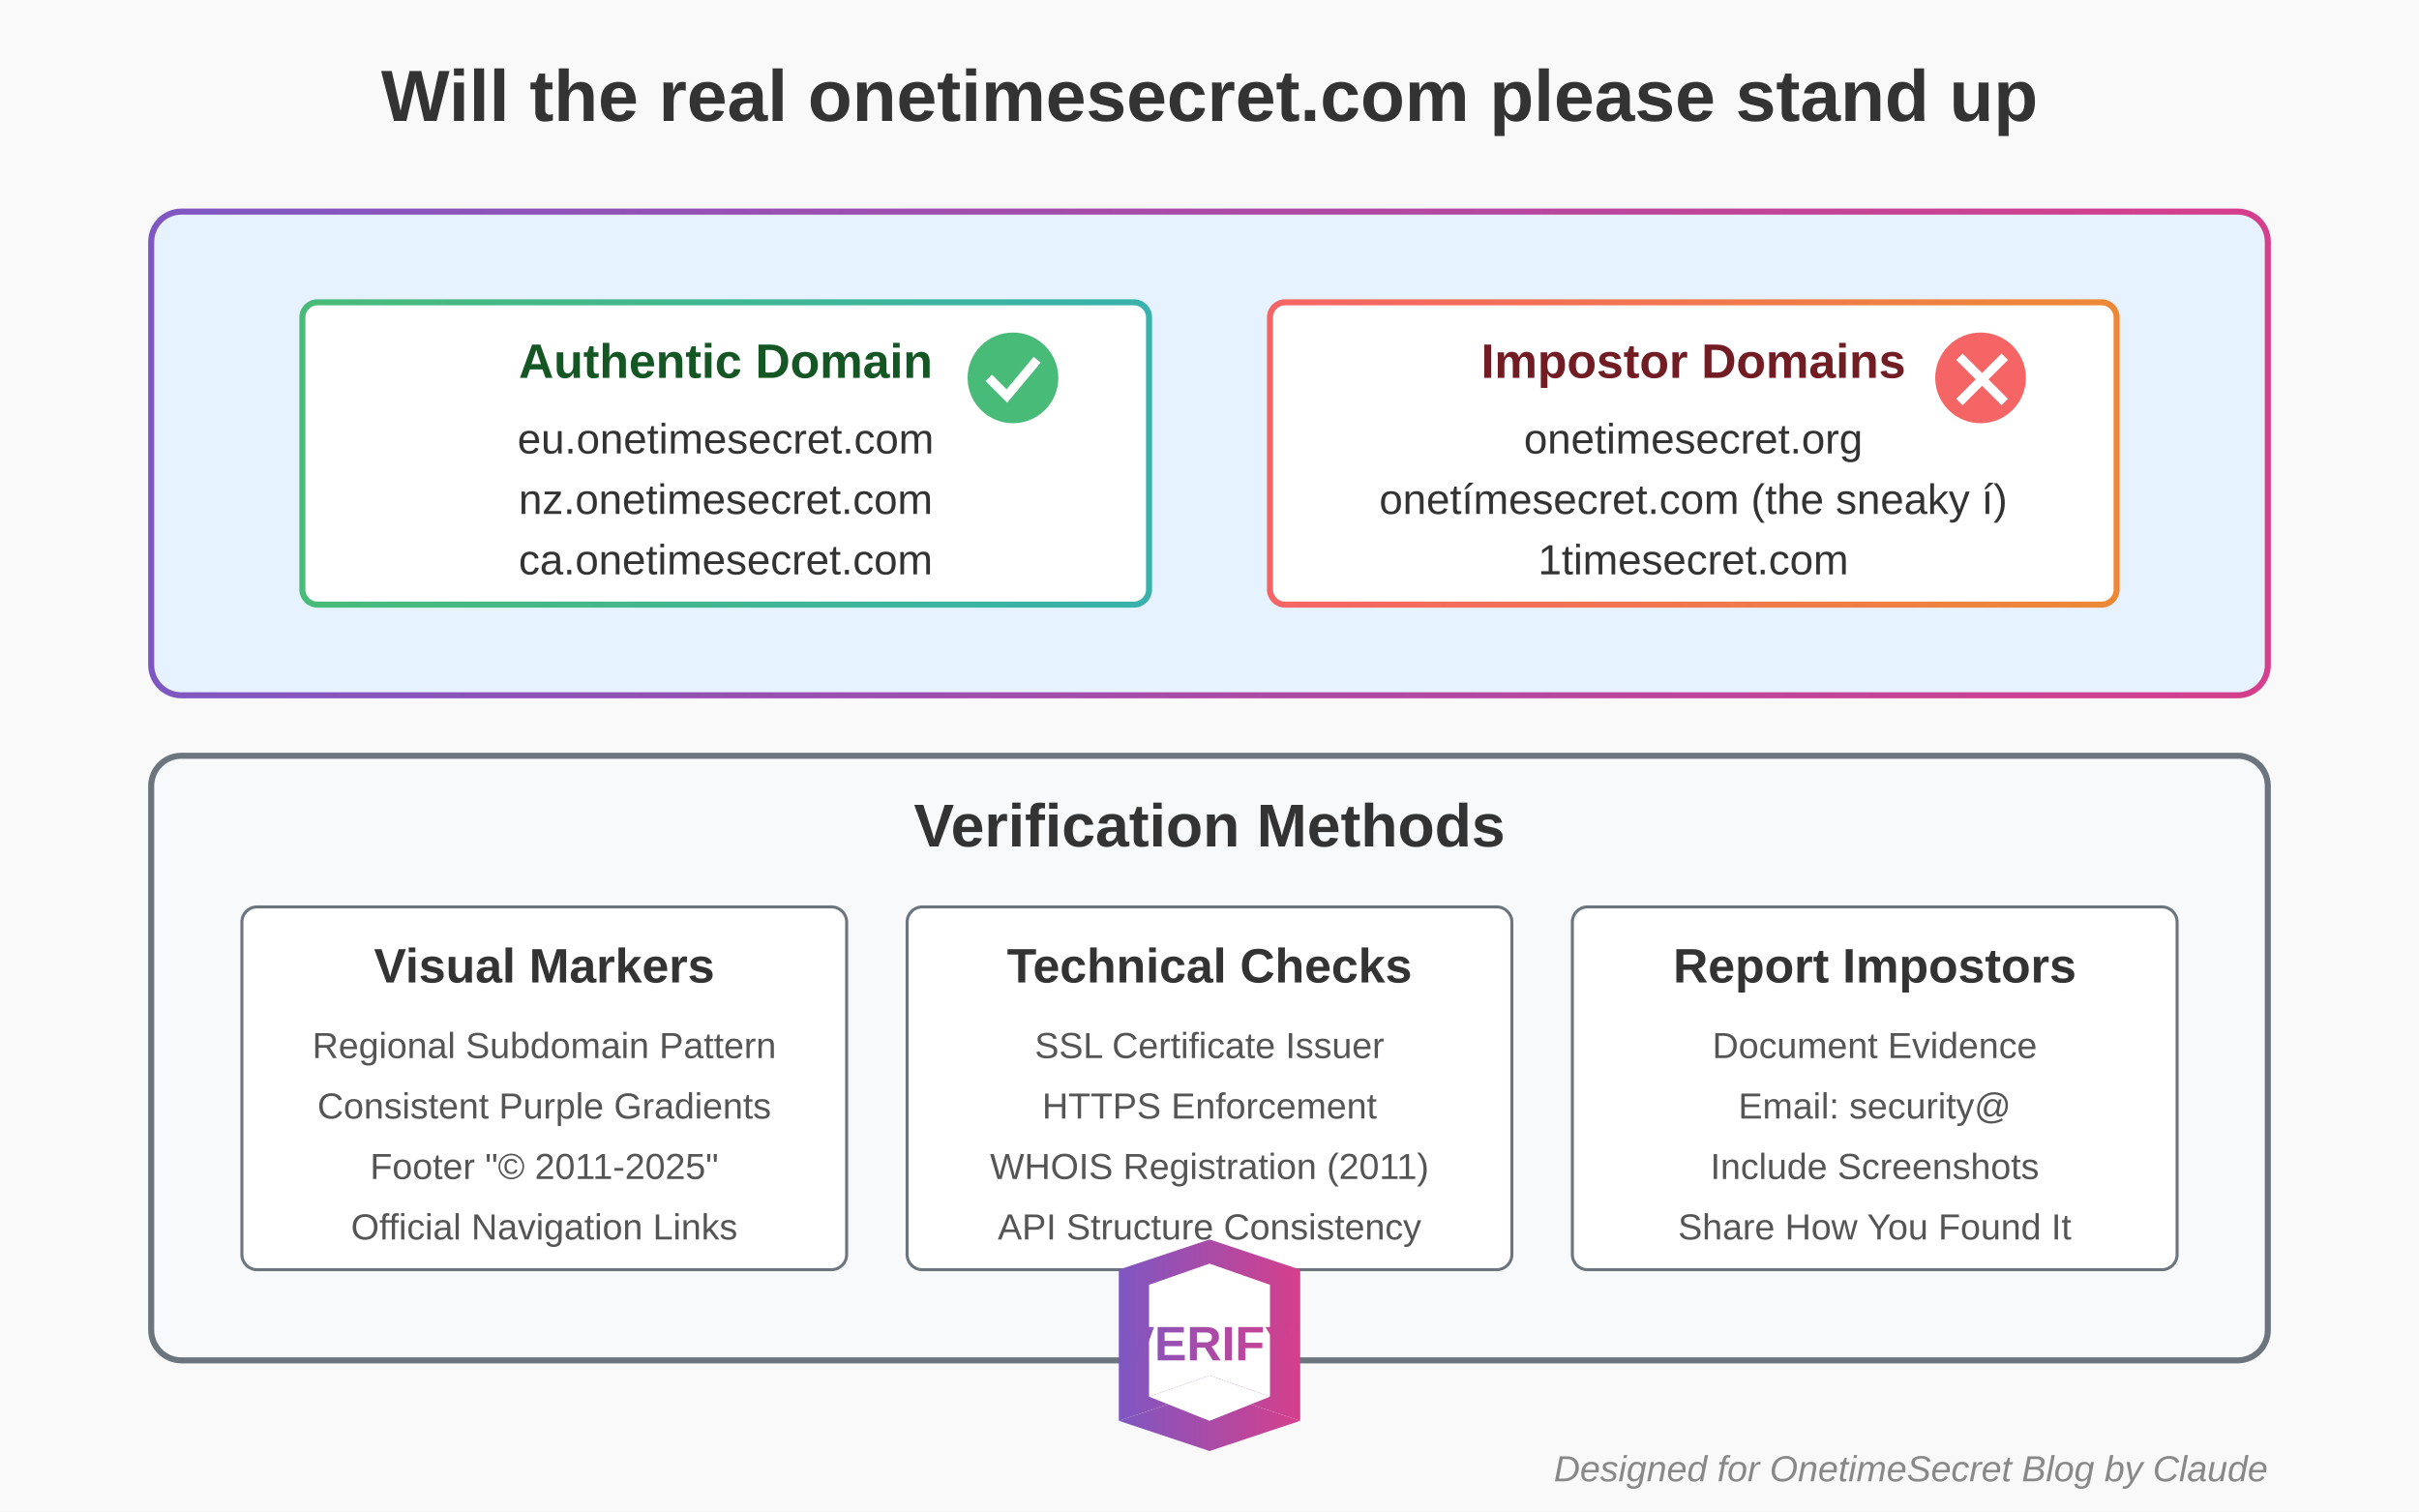
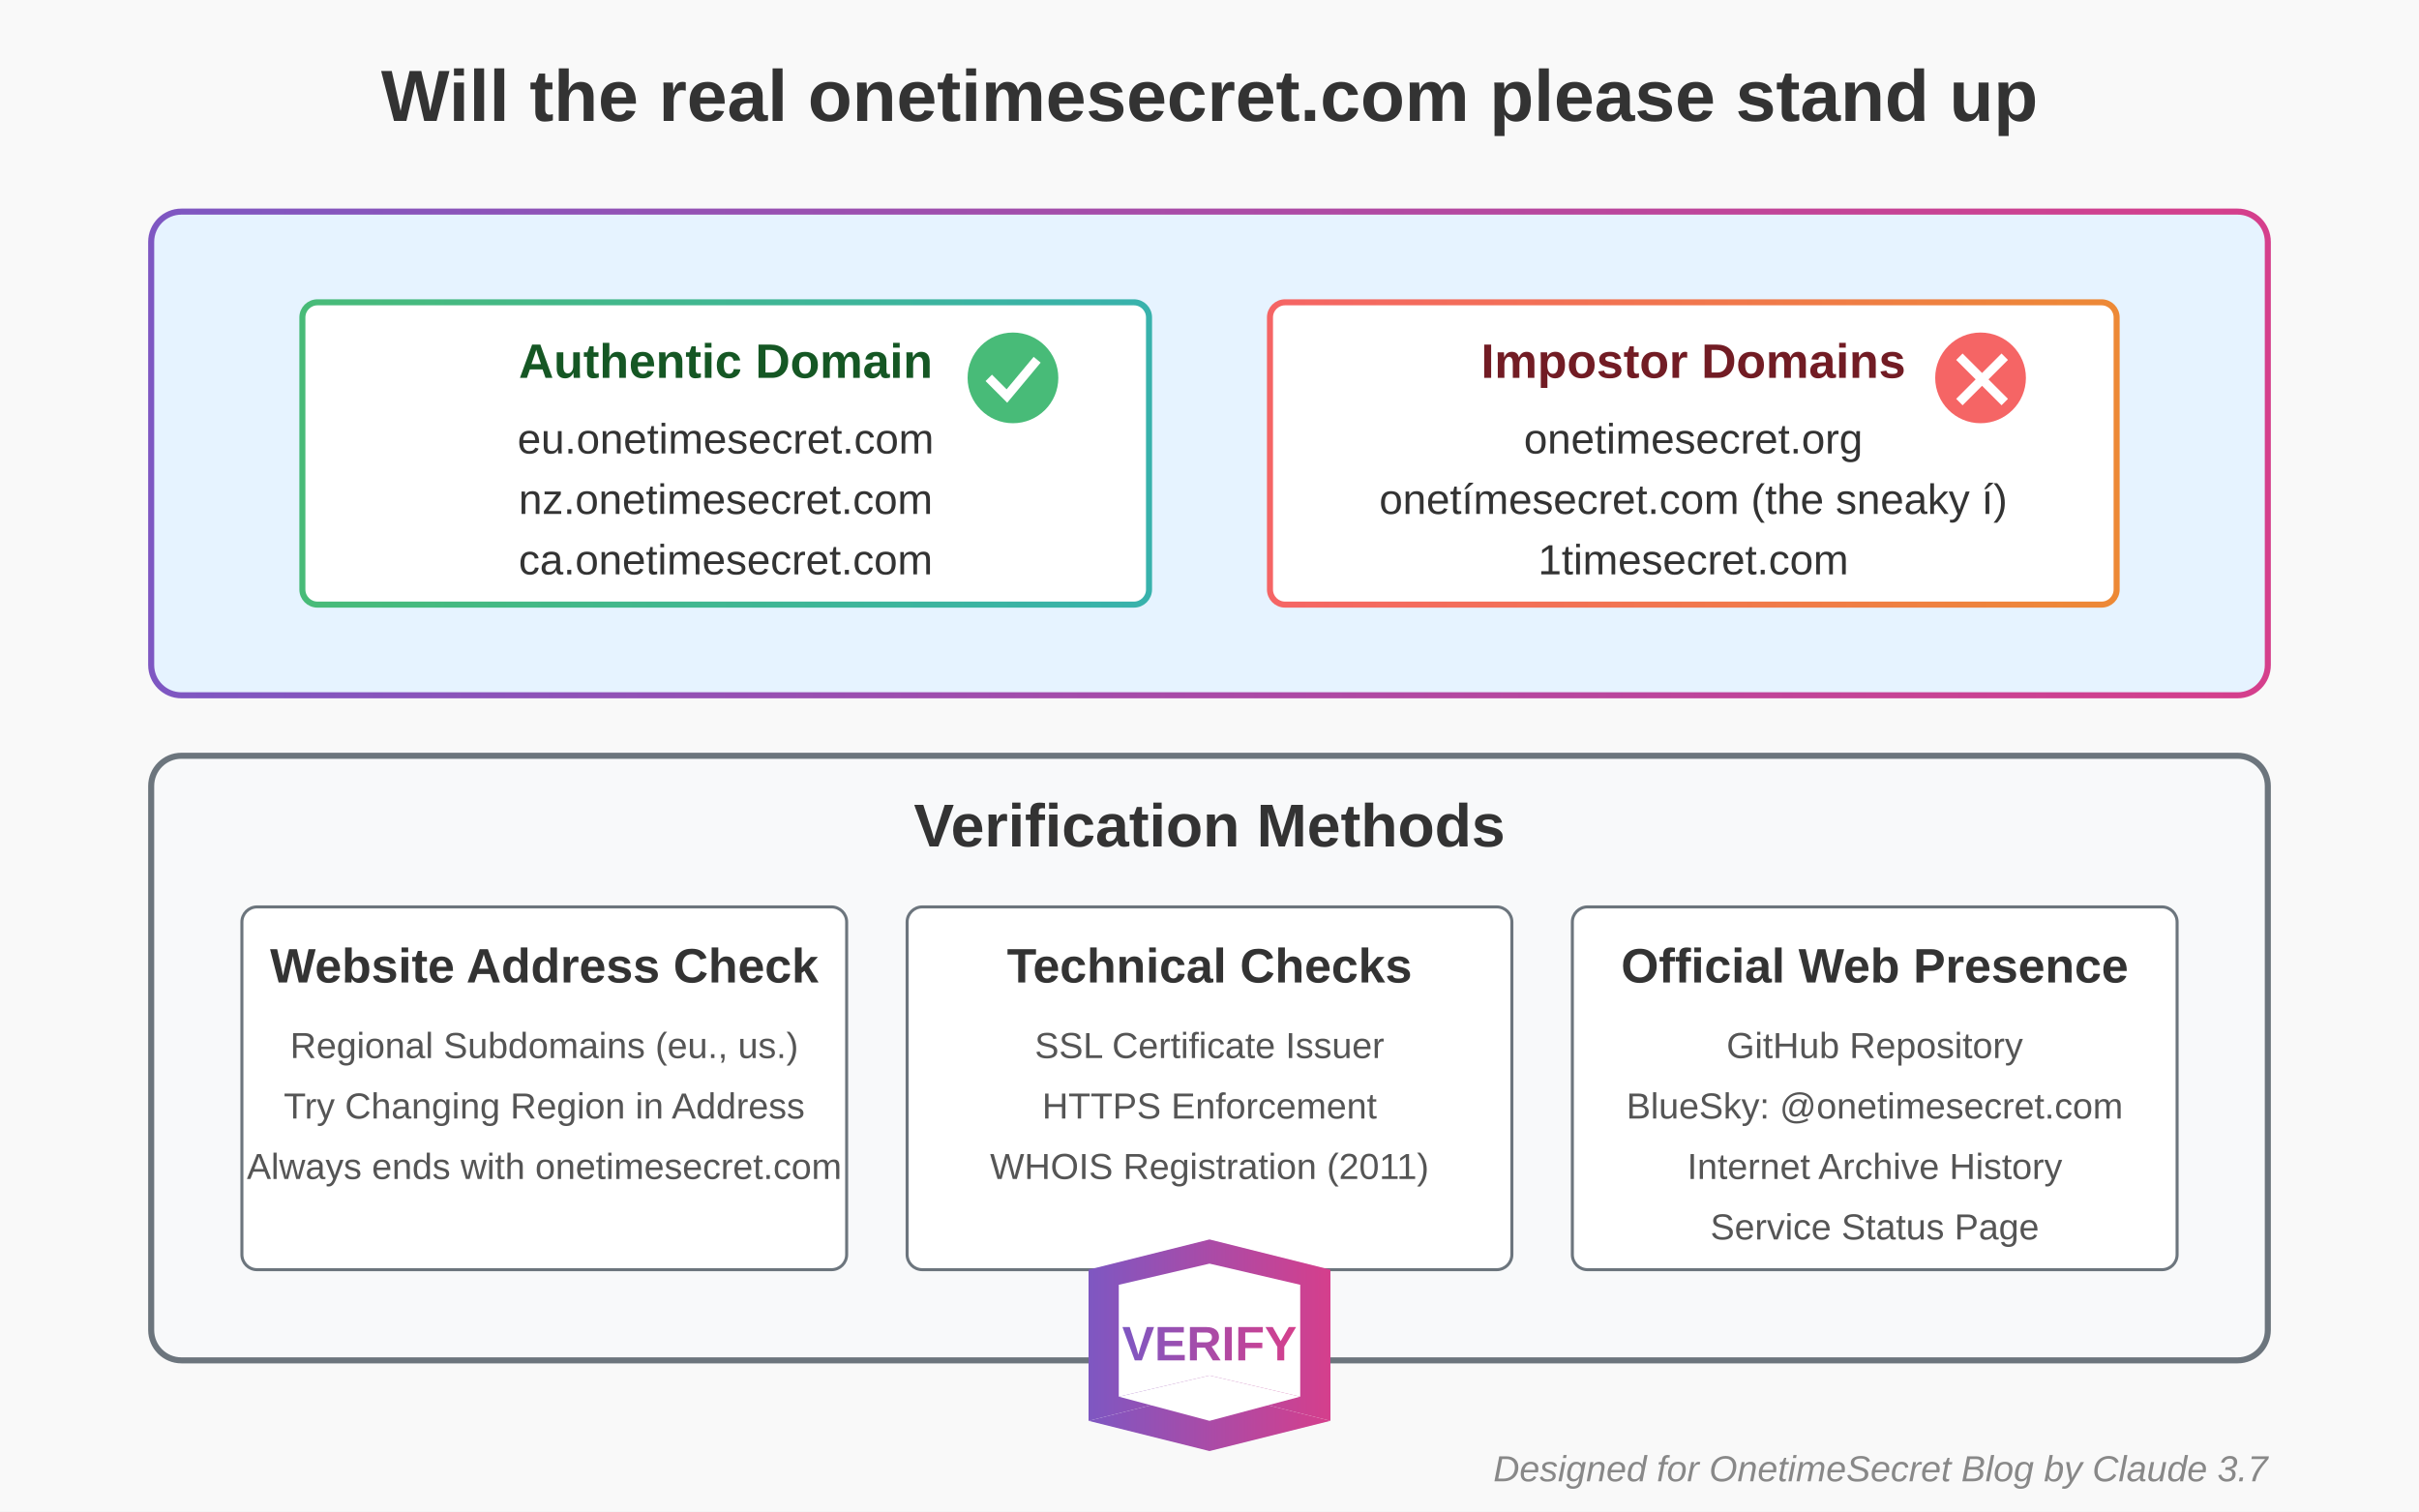
<svg xmlns="http://www.w3.org/2000/svg" width="800" height="500" font-family="Arial, sans-serif">
  <rect width="100%" height="100%" fill="#f9f9f9" />
  <defs>
    <linearGradient id="purpleGradient" x1="0%" y1="0%" x2="100%" y2="0%">
      <stop offset="0%" style="stop-color:#7e57c2;stop-opacity:1" />
      <stop offset="100%" style="stop-color:#d53f8c;stop-opacity:1" />
    </linearGradient>
    <linearGradient id="redGradient" x1="0%" y1="0%" x2="100%" y2="0%">
      <stop offset="0%" style="stop-color:#f56565;stop-opacity:1" />
      <stop offset="100%" style="stop-color:#ed8936;stop-opacity:1" />
    </linearGradient>
    <linearGradient id="greenGradient" x1="0%" y1="0%" x2="100%" y2="0%">
      <stop offset="0%" style="stop-color:#48bb78;stop-opacity:1" />
      <stop offset="100%" style="stop-color:#38b2ac;stop-opacity:1" />
    </linearGradient>
  </defs>
  <text x="400" y="40" font-size="24" font-weight="bold" text-anchor="middle" fill="#333">Will the real onetimesecret.com please stand up</text>
  <g id="comparison">
    <rect x="50" y="70" width="700" height="160" rx="10" ry="10" fill="#e6f3ff" stroke="url(#purpleGradient)" stroke-width="2" />
    <rect x="100" y="100" width="280" height="100" rx="5" ry="5" fill="#fff" stroke="url(#greenGradient)" stroke-width="2" />
    <text x="240" y="125" font-size="16" font-weight="bold" text-anchor="middle" fill="#155724">Authentic Domain</text>
    <text x="240" y="150" font-size="14" text-anchor="middle" fill="#333">eu.onetimesecret.com</text>
    <text x="240" y="170" font-size="14" text-anchor="middle" fill="#333">nz.onetimesecret.com</text>
    <text x="240" y="190" font-size="14" text-anchor="middle" fill="#333">ca.onetimesecret.com</text>
    <circle cx="335" cy="125" r="15" fill="#48bb78" />
    <path d="M327,125 L333,131 L343,119" stroke="white" stroke-width="3" fill="none" />
    <rect x="420" y="100" width="280" height="100" rx="5" ry="5" fill="#fff" stroke="url(#redGradient)" stroke-width="2" />
    <text x="560" y="125" font-size="16" font-weight="bold" text-anchor="middle" fill="#721c24">Impostor Domains</text>
    <text x="560" y="150" font-size="14" text-anchor="middle" fill="#333">onetimesecret.org</text>
    <text x="560" y="170" font-size="14" text-anchor="middle" fill="#333">onetímesecret.com (the sneaky í)</text>
    <text x="560" y="190" font-size="14" text-anchor="middle" fill="#333">1timesecret.com</text>
    <circle cx="655" cy="125" r="15" fill="#f56565" />
    <path d="M648,118 L663,133 M663,118 L648,133" stroke="white" stroke-width="3" fill="none" />
  </g>
  <g id="verification-methods">
    <rect x="50" y="250" width="700" height="200" rx="10" ry="10" fill="#f8f9fa" stroke="#6c757d" stroke-width="2" />
    <text x="400" y="280" font-size="20" font-weight="bold" text-anchor="middle" fill="#333">Verification Methods</text>
    <rect x="80" y="300" width="200" height="120" rx="5" ry="5" fill="#fff" stroke="#6c757d" stroke-width="1" />
-     <text x="180" y="325" font-size="16" font-weight="bold" text-anchor="middle" fill="#333">Visual Markers</text>
-     <text x="180" y="350" font-size="12" text-anchor="middle" fill="#555">Regional Subdomain Pattern</text>
-     <text x="180" y="370" font-size="12" text-anchor="middle" fill="#555">Consistent Purple Gradients</text>
-     <text x="180" y="390" font-size="12" text-anchor="middle" fill="#555">Footer "© 2011-2025"</text>
-     <text x="180" y="410" font-size="12" text-anchor="middle" fill="#555">Official Navigation Links</text>
+     <text x="180" y="325" font-size="16" font-weight="bold" text-anchor="middle" fill="#333">Website Address Check</text>
+     <text x="180" y="350" font-size="12" text-anchor="middle" fill="#555">Regional Subdomains (eu., us.)</text>
+     <text x="180" y="370" font-size="12" text-anchor="middle" fill="#555">Try Changing Region in Address</text>
+     <text x="180" y="390" font-size="12" text-anchor="middle" fill="#555">Always ends with onetimesecret.com</text>
    <rect x="300" y="300" width="200" height="120" rx="5" ry="5" fill="#fff" stroke="#6c757d" stroke-width="1" />
    <text x="400" y="325" font-size="16" font-weight="bold" text-anchor="middle" fill="#333">Technical Checks</text>
    <text x="400" y="350" font-size="12" text-anchor="middle" fill="#555">SSL Certificate Issuer</text>
    <text x="400" y="370" font-size="12" text-anchor="middle" fill="#555">HTTPS Enforcement</text>
    <text x="400" y="390" font-size="12" text-anchor="middle" fill="#555">WHOIS Registration (2011)</text>
-     <text x="400" y="410" font-size="12" text-anchor="middle" fill="#555">API Structure Consistency</text>
    <rect x="520" y="300" width="200" height="120" rx="5" ry="5" fill="#fff" stroke="#6c757d" stroke-width="1" />
-     <text x="620" y="325" font-size="16" font-weight="bold" text-anchor="middle" fill="#333">Report Impostors</text>
-     <text x="620" y="350" font-size="12" text-anchor="middle" fill="#555">Document Evidence</text>
-     <text x="620" y="370" font-size="12" text-anchor="middle" fill="#555">Email: security@</text>
-     <text x="620" y="390" font-size="12" text-anchor="middle" fill="#555">Include Screenshots</text>
-     <text x="620" y="410" font-size="12" text-anchor="middle" fill="#555">Share How You Found It</text>
+     <text x="620" y="325" font-size="16" font-weight="bold" text-anchor="middle" fill="#333">Official Web Presence</text>
+     <text x="620" y="350" font-size="12" text-anchor="middle" fill="#555">GitHub Repository</text>
+     <text x="620" y="370" font-size="12" text-anchor="middle" fill="#555">BlueSky: @onetimesecret.com</text>
+     <text x="620" y="390" font-size="12" text-anchor="middle" fill="#555">Internet Archive History</text>
+     <text x="620" y="410" font-size="12" text-anchor="middle" fill="#555">Service Status Page</text>
  </g>
  <g id="shield-icon">
-     <path d="M400,460 L430,470 L400,480 L370,470 Z" fill="url(#purpleGradient)" />
-     <path d="M400,460 L430,470 L430,420 L400,410 L370,420 L370,470 Z" fill="url(#purpleGradient)" />
-     <path d="M400,455 L420,462 L400,470 L380,462 Z" fill="#fff" />
-     <path d="M400,455 L420,462 L420,425 L400,418 L380,425 L380,462 Z" fill="#fff" />
+     <path d="M400,460 L440,470 L400,480 L360,470 Z" fill="url(#purpleGradient)" />
+     <path d="M400,460 L440,470 L440,420 L400,410 L360,420 L360,470 Z" fill="url(#purpleGradient)" />
+     <path d="M400,455 L430,462 L400,470 L370,462 Z" fill="#fff" />
+     <path d="M400,455 L430,462 L430,425 L400,418 L370,425 L370,462 Z" fill="#fff" />
    <text x="400" y="450" font-size="16" font-weight="bold" text-anchor="middle" fill="url(#purpleGradient)">VERIFY</text>
  </g>
  <text x="750" y="490" font-family="Arial, sans-serif" font-size="12" font-style="italic" text-anchor="end" fill="#888">
-     Designed for OnetimeSecret Blog by Claude
+     Designed for OnetimeSecret Blog by Claude 3.7
  </text>
</svg>
